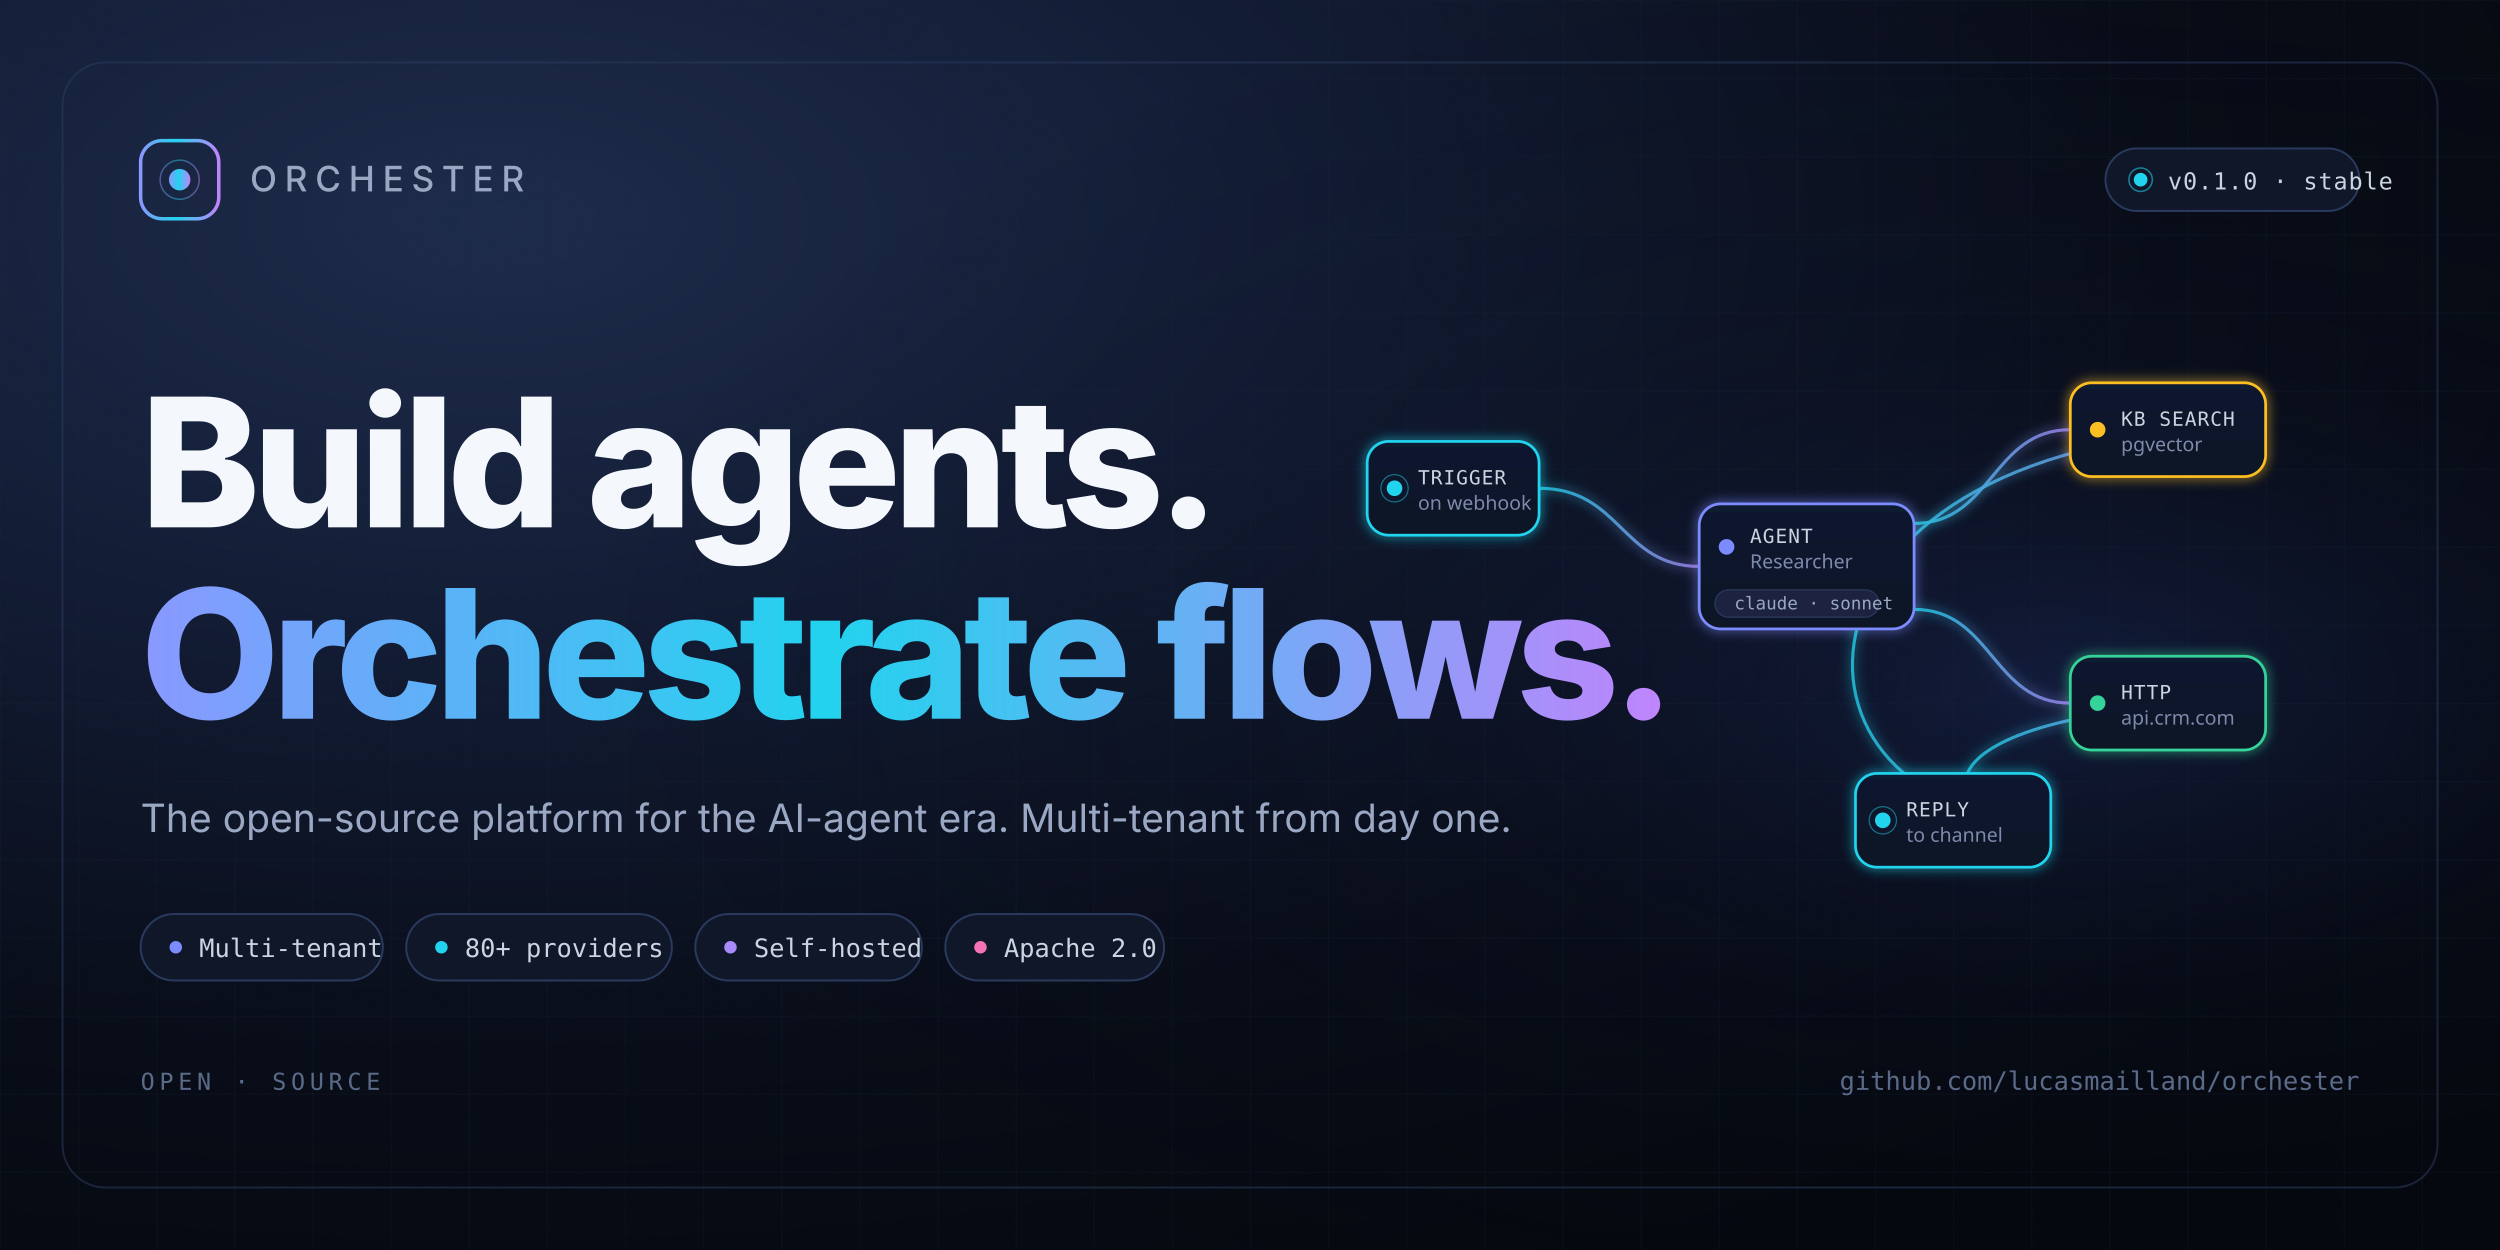
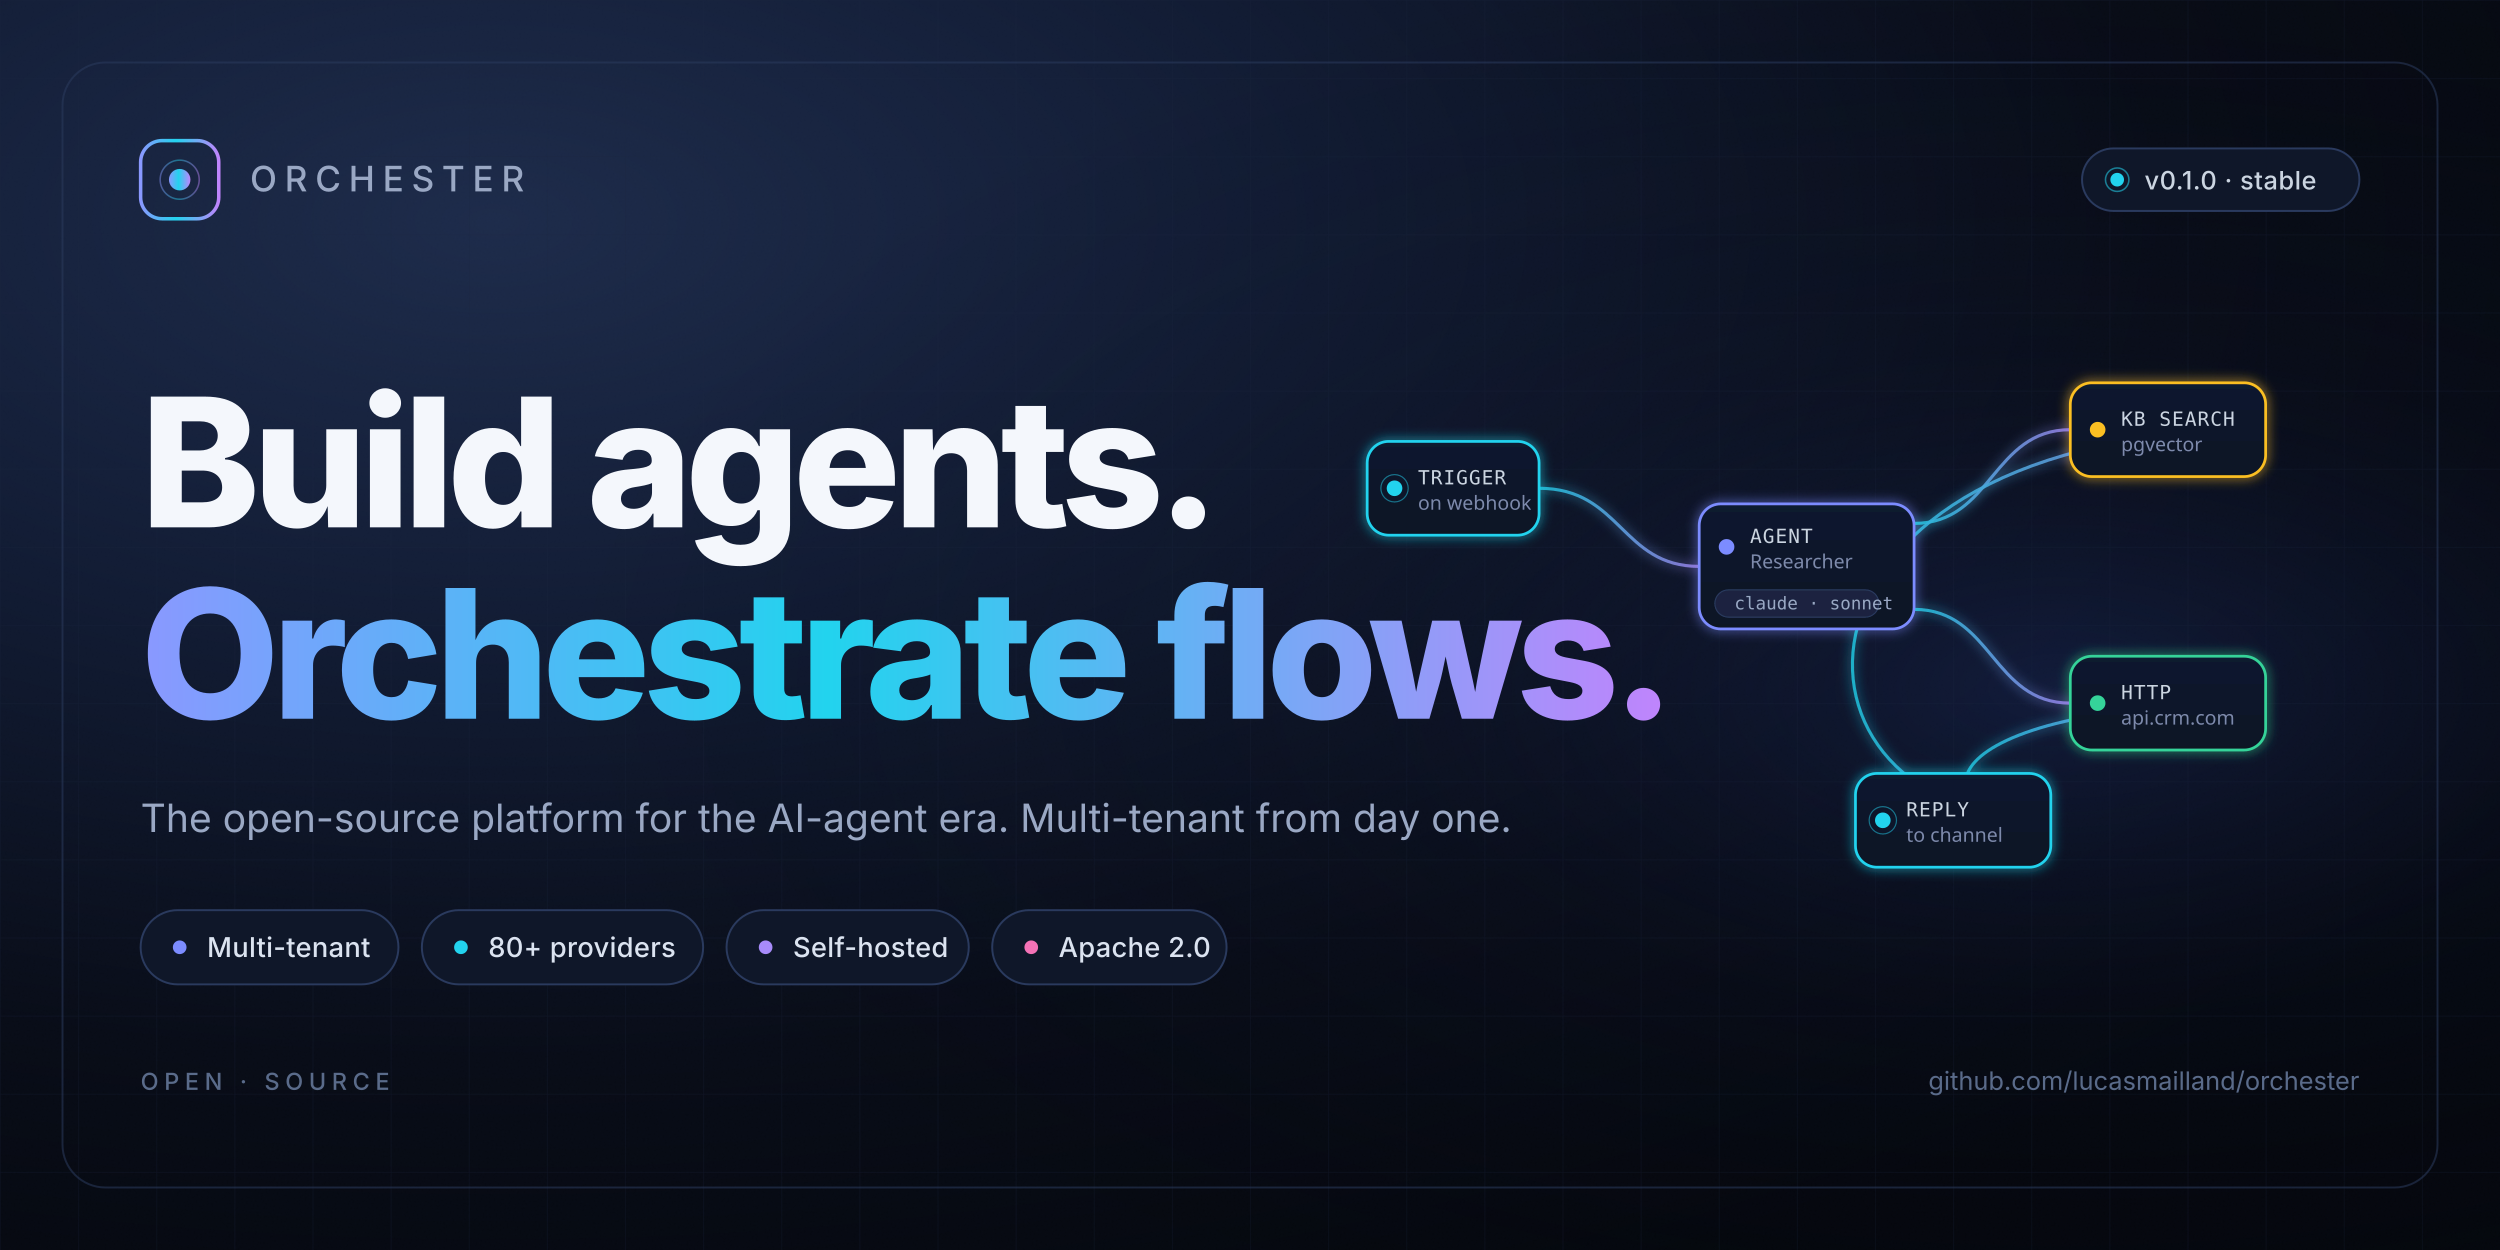
<svg xmlns="http://www.w3.org/2000/svg" viewBox="0 0 1280 640" width="1280" height="640" role="img" aria-label="Orchester — Build agents, orchestrate flows">
  <defs>
    <radialGradient id="bgGlow" cx="20%" cy="18%" r="95%">
      <stop offset="0%" stop-color="#1c2a4a" stop-opacity="1" />
      <stop offset="35%" stop-color="#101a32" stop-opacity="1" />
      <stop offset="70%" stop-color="#070b16" stop-opacity="1" />
      <stop offset="100%" stop-color="#03060c" stop-opacity="1" />
    </radialGradient>
    <radialGradient id="aurora" cx="82%" cy="55%" r="60%">
      <stop offset="0%" stop-color="#1a2a5e" stop-opacity="0.5" />
      <stop offset="45%" stop-color="#0b1024" stop-opacity="0.2" />
      <stop offset="100%" stop-color="#000000" stop-opacity="0" />
    </radialGradient>
    <linearGradient id="accent" x1="0%" y1="0%" x2="100%" y2="0%">
      <stop offset="0%" stop-color="#8a98ff" />
      <stop offset="45%" stop-color="#22d3ee" />
      <stop offset="100%" stop-color="#c084fc" />
    </linearGradient>
    <linearGradient id="edge" x1="0%" y1="0%" x2="100%" y2="0%">
      <stop offset="0%" stop-color="#22d3ee" stop-opacity="0.9" />
      <stop offset="100%" stop-color="#a78bfa" stop-opacity="0.9" />
    </linearGradient>
    <filter id="nodeGlow" x="-50%" y="-50%" width="200%" height="200%">
      <feGaussianBlur stdDeviation="3" result="blur" />
      <feMerge>
        <feMergeNode in="blur" />
        <feMergeNode in="SourceGraphic" />
      </feMerge>
    </filter>
    <pattern id="grid" x="0" y="0" width="40" height="40" patternUnits="userSpaceOnUse">
      <path d="M 40 0 L 0 0 0 40" fill="none" stroke="#1a2440" stroke-width="0.5" stroke-opacity="0.4" />
    </pattern>
    <filter id="noise">
      <feTurbulence type="fractalNoise" baseFrequency="0.9" numOctaves="2" stitchTiles="stitch" />
      <feColorMatrix values="0 0 0 0 0.6  0 0 0 0 0.65  0 0 0 0 0.8  0 0 0 0.03 0" />
    </filter>
    <linearGradient id="nodeBg" x1="0%" y1="0%" x2="0%" y2="100%">
      <stop offset="0%" stop-color="#111a30" />
      <stop offset="100%" stop-color="#0a1224" />
    </linearGradient>
  </defs>
  <rect width="1280" height="640" fill="url(#bgGlow)" />
  <rect width="1280" height="640" fill="url(#aurora)" />
  <rect width="1280" height="640" fill="url(#grid)" />
  <rect width="1280" height="640" filter="url(#noise)" opacity="0.55" />
  <rect x="32" y="32" width="1216" height="576" rx="22" fill="none" stroke="#2a3a5e" stroke-width="1" stroke-opacity="0.55" />
  <g transform="translate(72, 72)">
    <rect width="40" height="40" rx="11" fill="none" stroke="url(#accent)" stroke-width="1.8" />
    <circle cx="20" cy="20" r="5.5" fill="url(#accent)" />
    <circle cx="20" cy="20" r="10" fill="none" stroke="url(#accent)" stroke-width="0.8" opacity="0.45" />
  </g>
  <text x="128" y="98" font-family="ui-sans-serif, -apple-system, Segoe UI, Inter, sans-serif" font-size="18" font-weight="500" fill="#9aa8c4" letter-spacing="0.22em">ORCHESTER</text>
-   <g transform="translate(1078, 76)">
-     <rect width="130" height="32" rx="16" fill="#0f1729" stroke="#2a3a5e" stroke-width="1" />
+   <g transform="translate(1066, 76)">
+     <rect width="142" height="32" rx="16" fill="#0f1729" stroke="#2a3a5e" stroke-width="1" />
    <circle cx="18" cy="16" r="3.5" fill="#22d3ee" />
    <circle cx="18" cy="16" r="6" fill="none" stroke="#22d3ee" stroke-width="0.8" opacity="0.55" />
-     <text x="32" y="21" font-family="ui-monospace, SFMono-Regular, Menlo, monospace" font-size="12" fill="#cbd5e1" letter-spacing="0.04em">v0.1.0 · stable</text>
+     <text x="32" y="21" font-family="ui-sans-serif, -apple-system, Segoe UI, Inter, sans-serif" font-size="13" font-weight="500" fill="#cbd5e1" letter-spacing="0.02em">v0.1.0 · stable</text>
  </g>
  <text x="72" y="270" font-family="ui-sans-serif, -apple-system, Segoe UI, Inter, sans-serif" font-size="92" font-weight="800" fill="#f4f7fc" letter-spacing="-0.04em">Build agents.</text>
  <text x="72" y="368" font-family="ui-sans-serif, -apple-system, Segoe UI, Inter, sans-serif" font-size="92" font-weight="800" fill="url(#accent)" letter-spacing="-0.04em">Orchestrate flows.</text>
  <text x="72" y="426" font-family="ui-sans-serif, -apple-system, Segoe UI, Inter, sans-serif" font-size="20" font-weight="400" fill="#9aa8c4">The open-source platform for the AI-agent era. Multi-tenant from day one.</text>
-   <g font-family="ui-monospace, SFMono-Regular, Menlo, monospace" font-size="13" fill="#cbd5e1">
-     <g transform="translate(72, 468)">
-       <rect width="124" height="34" rx="17" fill="#0f1729" stroke="#2a3a5e" stroke-width="1" />
-       <circle cx="18" cy="17" r="3.2" fill="#7c8cff" />
-       <text x="30" y="22">Multi-tenant</text>
+   <g font-family="ui-sans-serif, -apple-system, Segoe UI, Inter, sans-serif" font-size="14" font-weight="500" fill="#dbe3f0" letter-spacing="0.01em">
+     <g transform="translate(72, 466)">
+       <rect width="132" height="38" rx="19" fill="#0f1729" stroke="#2a3a5e" stroke-width="1" />
+       <circle cx="20" cy="19" r="3.5" fill="#7c8cff" />
+       <text x="34" y="24">Multi-tenant</text>
    </g>
-     <g transform="translate(208, 468)">
-       <rect width="136" height="34" rx="17" fill="#0f1729" stroke="#2a3a5e" stroke-width="1" />
-       <circle cx="18" cy="17" r="3.2" fill="#22d3ee" />
-       <text x="30" y="22">80+ providers</text>
+     <g transform="translate(216, 466)">
+       <rect width="144" height="38" rx="19" fill="#0f1729" stroke="#2a3a5e" stroke-width="1" />
+       <circle cx="20" cy="19" r="3.5" fill="#22d3ee" />
+       <text x="34" y="24">80+ providers</text>
    </g>
-     <g transform="translate(356, 468)">
-       <rect width="116" height="34" rx="17" fill="#0f1729" stroke="#2a3a5e" stroke-width="1" />
-       <circle cx="18" cy="17" r="3.2" fill="#a78bfa" />
-       <text x="30" y="22">Self-hosted</text>
+     <g transform="translate(372, 466)">
+       <rect width="124" height="38" rx="19" fill="#0f1729" stroke="#2a3a5e" stroke-width="1" />
+       <circle cx="20" cy="19" r="3.5" fill="#a78bfa" />
+       <text x="34" y="24">Self-hosted</text>
    </g>
-     <g transform="translate(484, 468)">
-       <rect width="112" height="34" rx="17" fill="#0f1729" stroke="#2a3a5e" stroke-width="1" />
-       <circle cx="18" cy="17" r="3.2" fill="#f472b6" />
-       <text x="30" y="22">Apache 2.0</text>
+     <g transform="translate(508, 466)">
+       <rect width="120" height="38" rx="19" fill="#0f1729" stroke="#2a3a5e" stroke-width="1" />
+       <circle cx="20" cy="19" r="3.5" fill="#f472b6" />
+       <text x="34" y="24">Apache 2.0</text>
    </g>
  </g>
  <g transform="translate(700, 180)" filter="url(#nodeGlow)">
    <g stroke="url(#edge)" stroke-width="1.6" fill="none" opacity="0.85">
      <path d="M 88 70 C 130 70, 130 110, 170 110" />
      <path d="M 280 88 C 320 88, 320 40, 360 40" />
      <path d="M 280 132 C 320 132, 320 180, 360 180" />
      <path d="M 460 40 C 200 40, 200 240, 350 240" />
      <path d="M 460 180 C 280 180, 280 240, 350 240" />
    </g>
    <g transform="translate(0, 46)">
      <rect width="88" height="48" rx="11" fill="url(#nodeBg)" stroke="#22d3ee" stroke-width="1.4" />
      <circle cx="14" cy="24" r="4" fill="#22d3ee" />
      <circle cx="14" cy="24" r="7" fill="none" stroke="#22d3ee" stroke-width="0.6" opacity="0.5" />
      <text x="26" y="22" font-family="ui-monospace, monospace" font-size="10" fill="#cbd5e1" letter-spacing="0.05em">TRIGGER</text>
      <text x="26" y="35" font-family="ui-sans-serif, sans-serif" font-size="10" fill="#7d8aab">on webhook</text>
    </g>
    <g transform="translate(170, 78)">
      <rect width="110" height="64" rx="11" fill="url(#nodeBg)" stroke="#7c8cff" stroke-width="1.4" />
      <circle cx="14" cy="22" r="4" fill="#7c8cff" />
      <text x="26" y="20" font-family="ui-monospace, monospace" font-size="10" fill="#cbd5e1" letter-spacing="0.05em">AGENT</text>
      <text x="26" y="33" font-family="ui-sans-serif, sans-serif" font-size="10" fill="#7d8aab">Researcher</text>
      <g transform="translate(8, 44)">
        <rect width="84" height="14" rx="7" fill="#1a2440" stroke="#2a3a5e" stroke-width="0.6" />
        <text x="10" y="10" font-family="ui-monospace, monospace" font-size="9" fill="#9aa8c4">claude · sonnet</text>
      </g>
    </g>
    <g transform="translate(360, 16)">
      <rect width="100" height="48" rx="11" fill="url(#nodeBg)" stroke="#fbbf24" stroke-width="1.4" />
      <circle cx="14" cy="24" r="4" fill="#fbbf24" />
      <text x="26" y="22" font-family="ui-monospace, monospace" font-size="10" fill="#cbd5e1" letter-spacing="0.05em">KB SEARCH</text>
      <text x="26" y="35" font-family="ui-sans-serif, sans-serif" font-size="10" fill="#7d8aab">pgvector</text>
    </g>
    <g transform="translate(360, 156)">
      <rect width="100" height="48" rx="11" fill="url(#nodeBg)" stroke="#34d399" stroke-width="1.4" />
      <circle cx="14" cy="24" r="4" fill="#34d399" />
      <text x="26" y="22" font-family="ui-monospace, monospace" font-size="10" fill="#cbd5e1" letter-spacing="0.05em">HTTP</text>
      <text x="26" y="35" font-family="ui-sans-serif, sans-serif" font-size="10" fill="#7d8aab">api.crm.com</text>
    </g>
    <g transform="translate(250, 216)">
      <rect width="100" height="48" rx="11" fill="url(#nodeBg)" stroke="#22d3ee" stroke-width="1.4" />
      <circle cx="14" cy="24" r="4" fill="#22d3ee" />
      <circle cx="14" cy="24" r="7" fill="none" stroke="#22d3ee" stroke-width="0.6" opacity="0.5" />
      <text x="26" y="22" font-family="ui-monospace, monospace" font-size="10" fill="#cbd5e1" letter-spacing="0.05em">REPLY</text>
      <text x="26" y="35" font-family="ui-sans-serif, sans-serif" font-size="10" fill="#7d8aab">to channel</text>
    </g>
  </g>
-   <text x="72" y="558" font-family="ui-monospace, SFMono-Regular, Menlo, monospace" font-size="12" fill="#5a6b8a" letter-spacing="0.2em">OPEN · SOURCE</text>
-   <text x="1208" y="558" text-anchor="end" font-family="ui-monospace, SFMono-Regular, Menlo, monospace" font-size="13" fill="#5a6b8a">github.com/lucasmailland/orchester</text>
+   <text x="72" y="558" font-family="ui-sans-serif, -apple-system, Segoe UI, Inter, sans-serif" font-size="12" font-weight="500" fill="#5a6b8a" letter-spacing="0.24em">OPEN · SOURCE</text>
+   <text x="1208" y="558" text-anchor="end" font-family="ui-sans-serif, -apple-system, Segoe UI, Inter, sans-serif" font-size="13" font-weight="400" fill="#5a6b8a">github.com/lucasmailland/orchester</text>
</svg>
